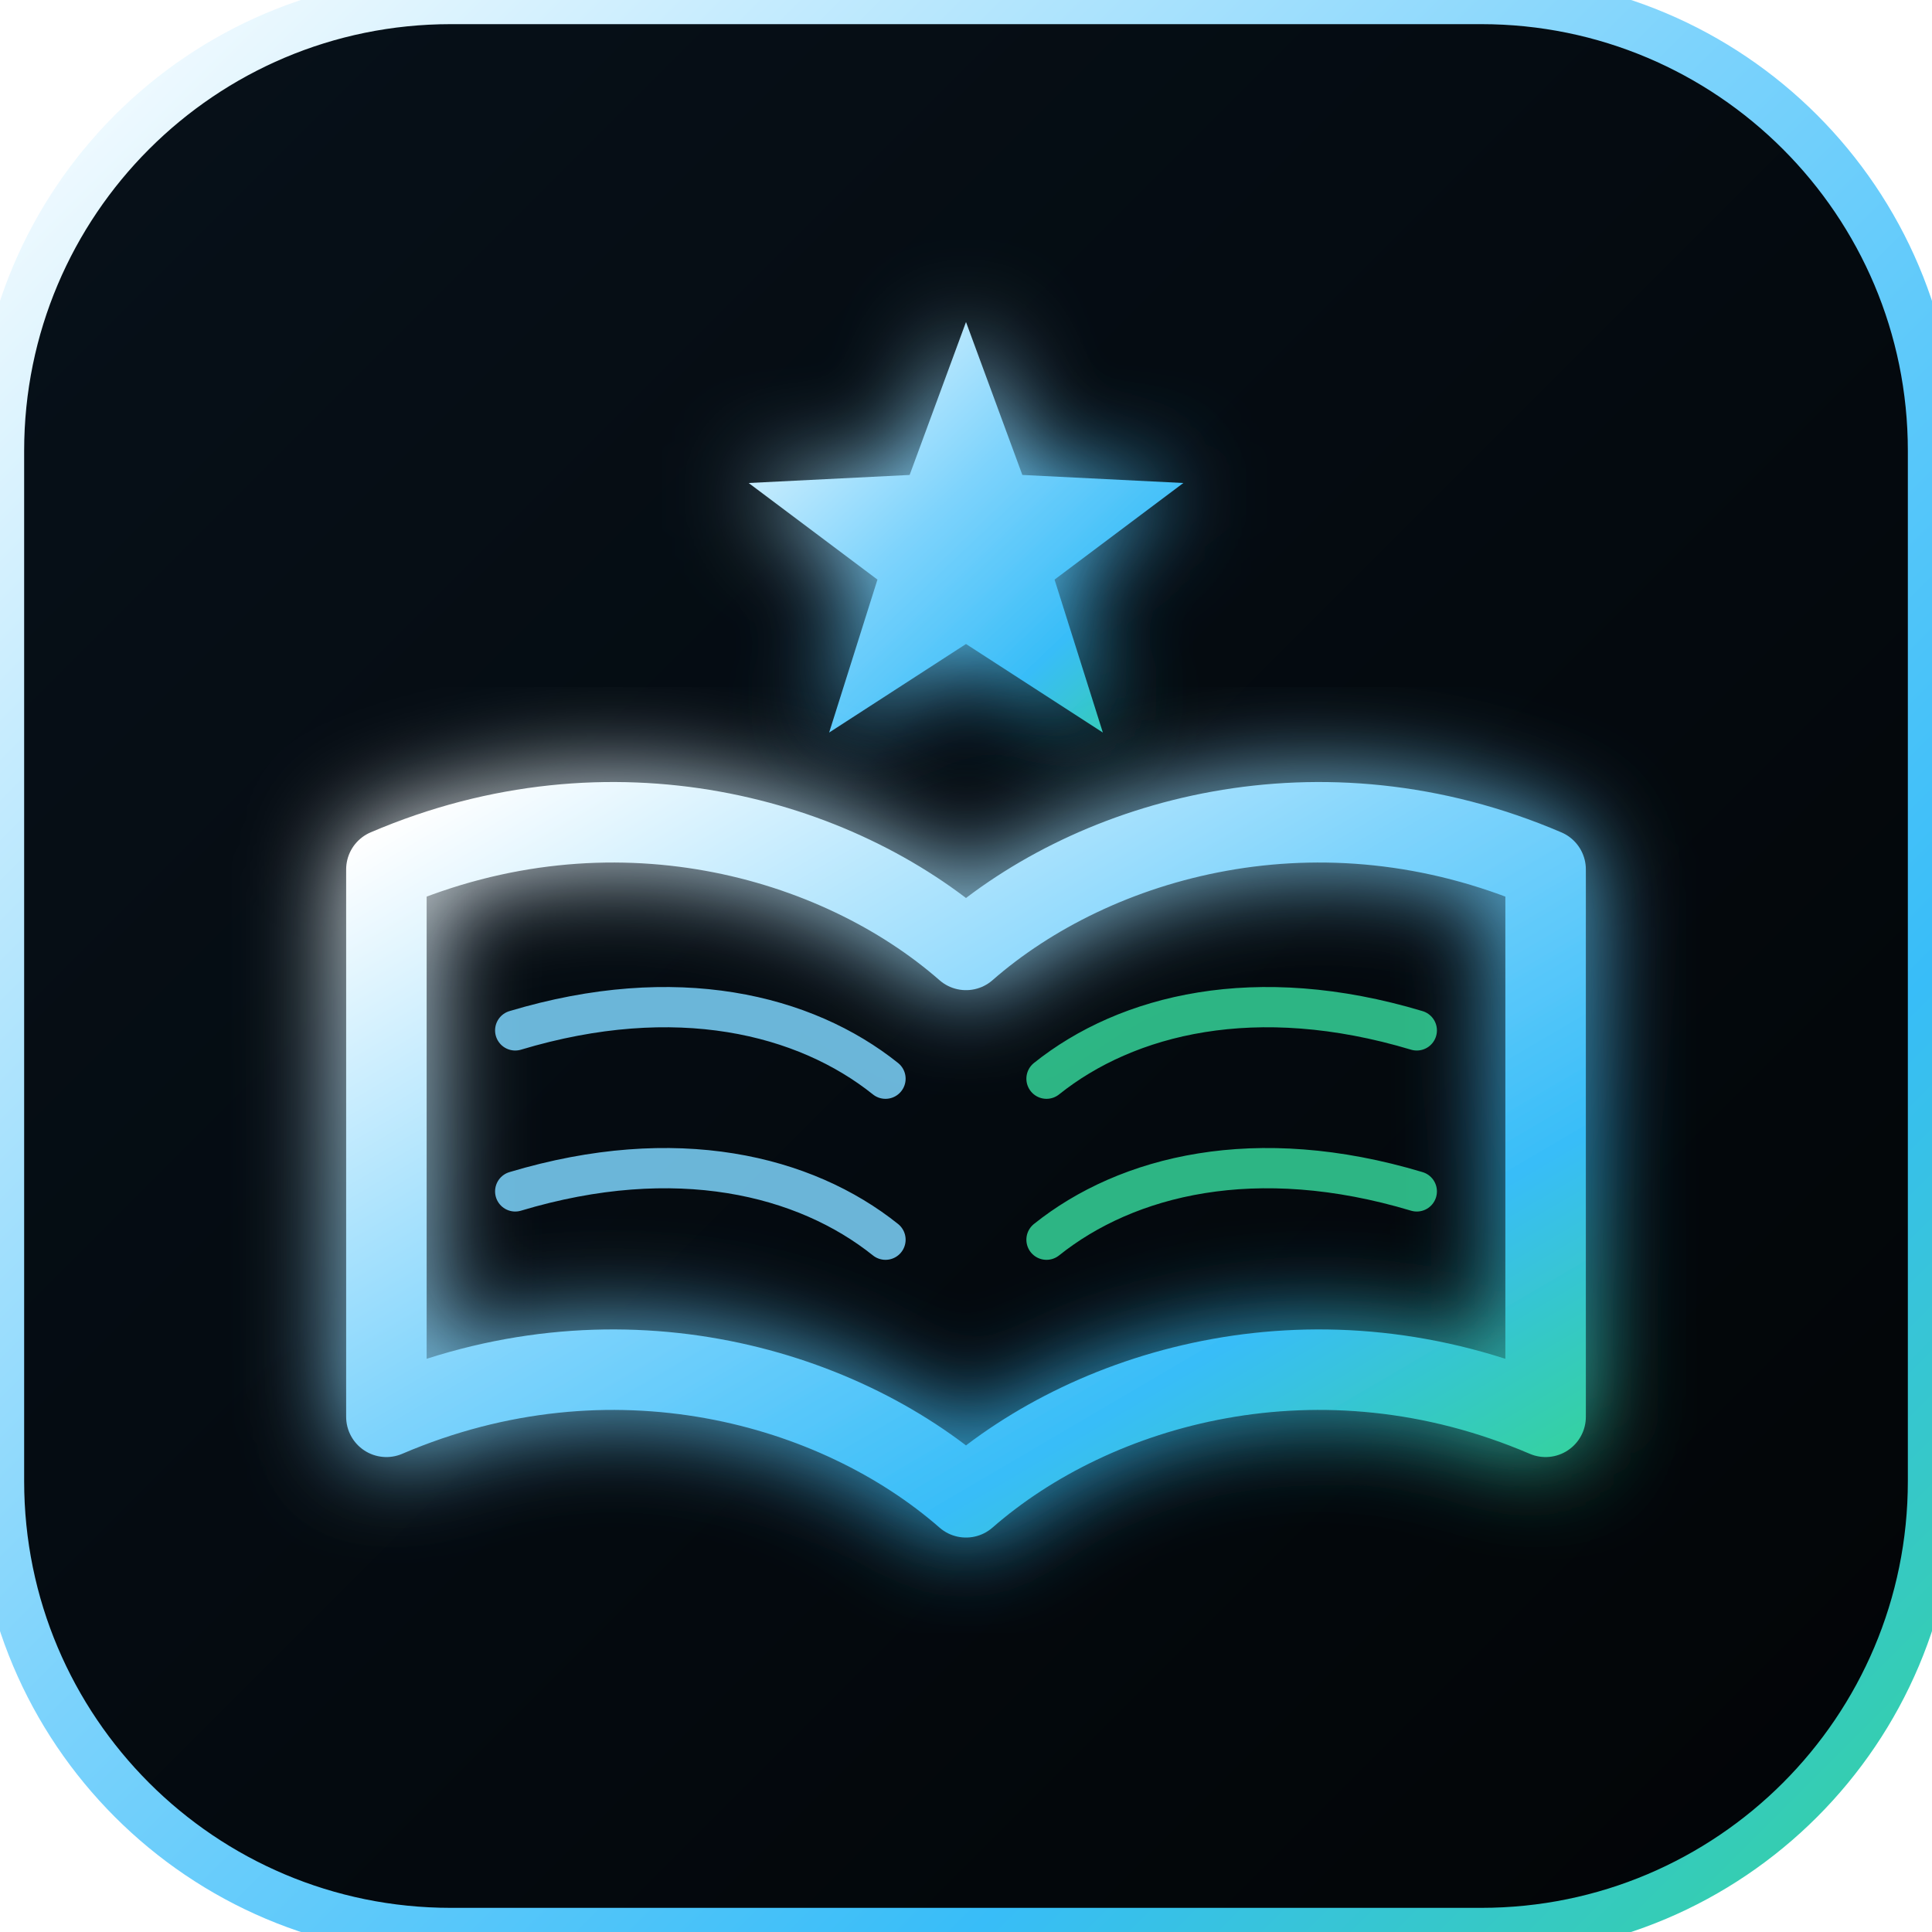
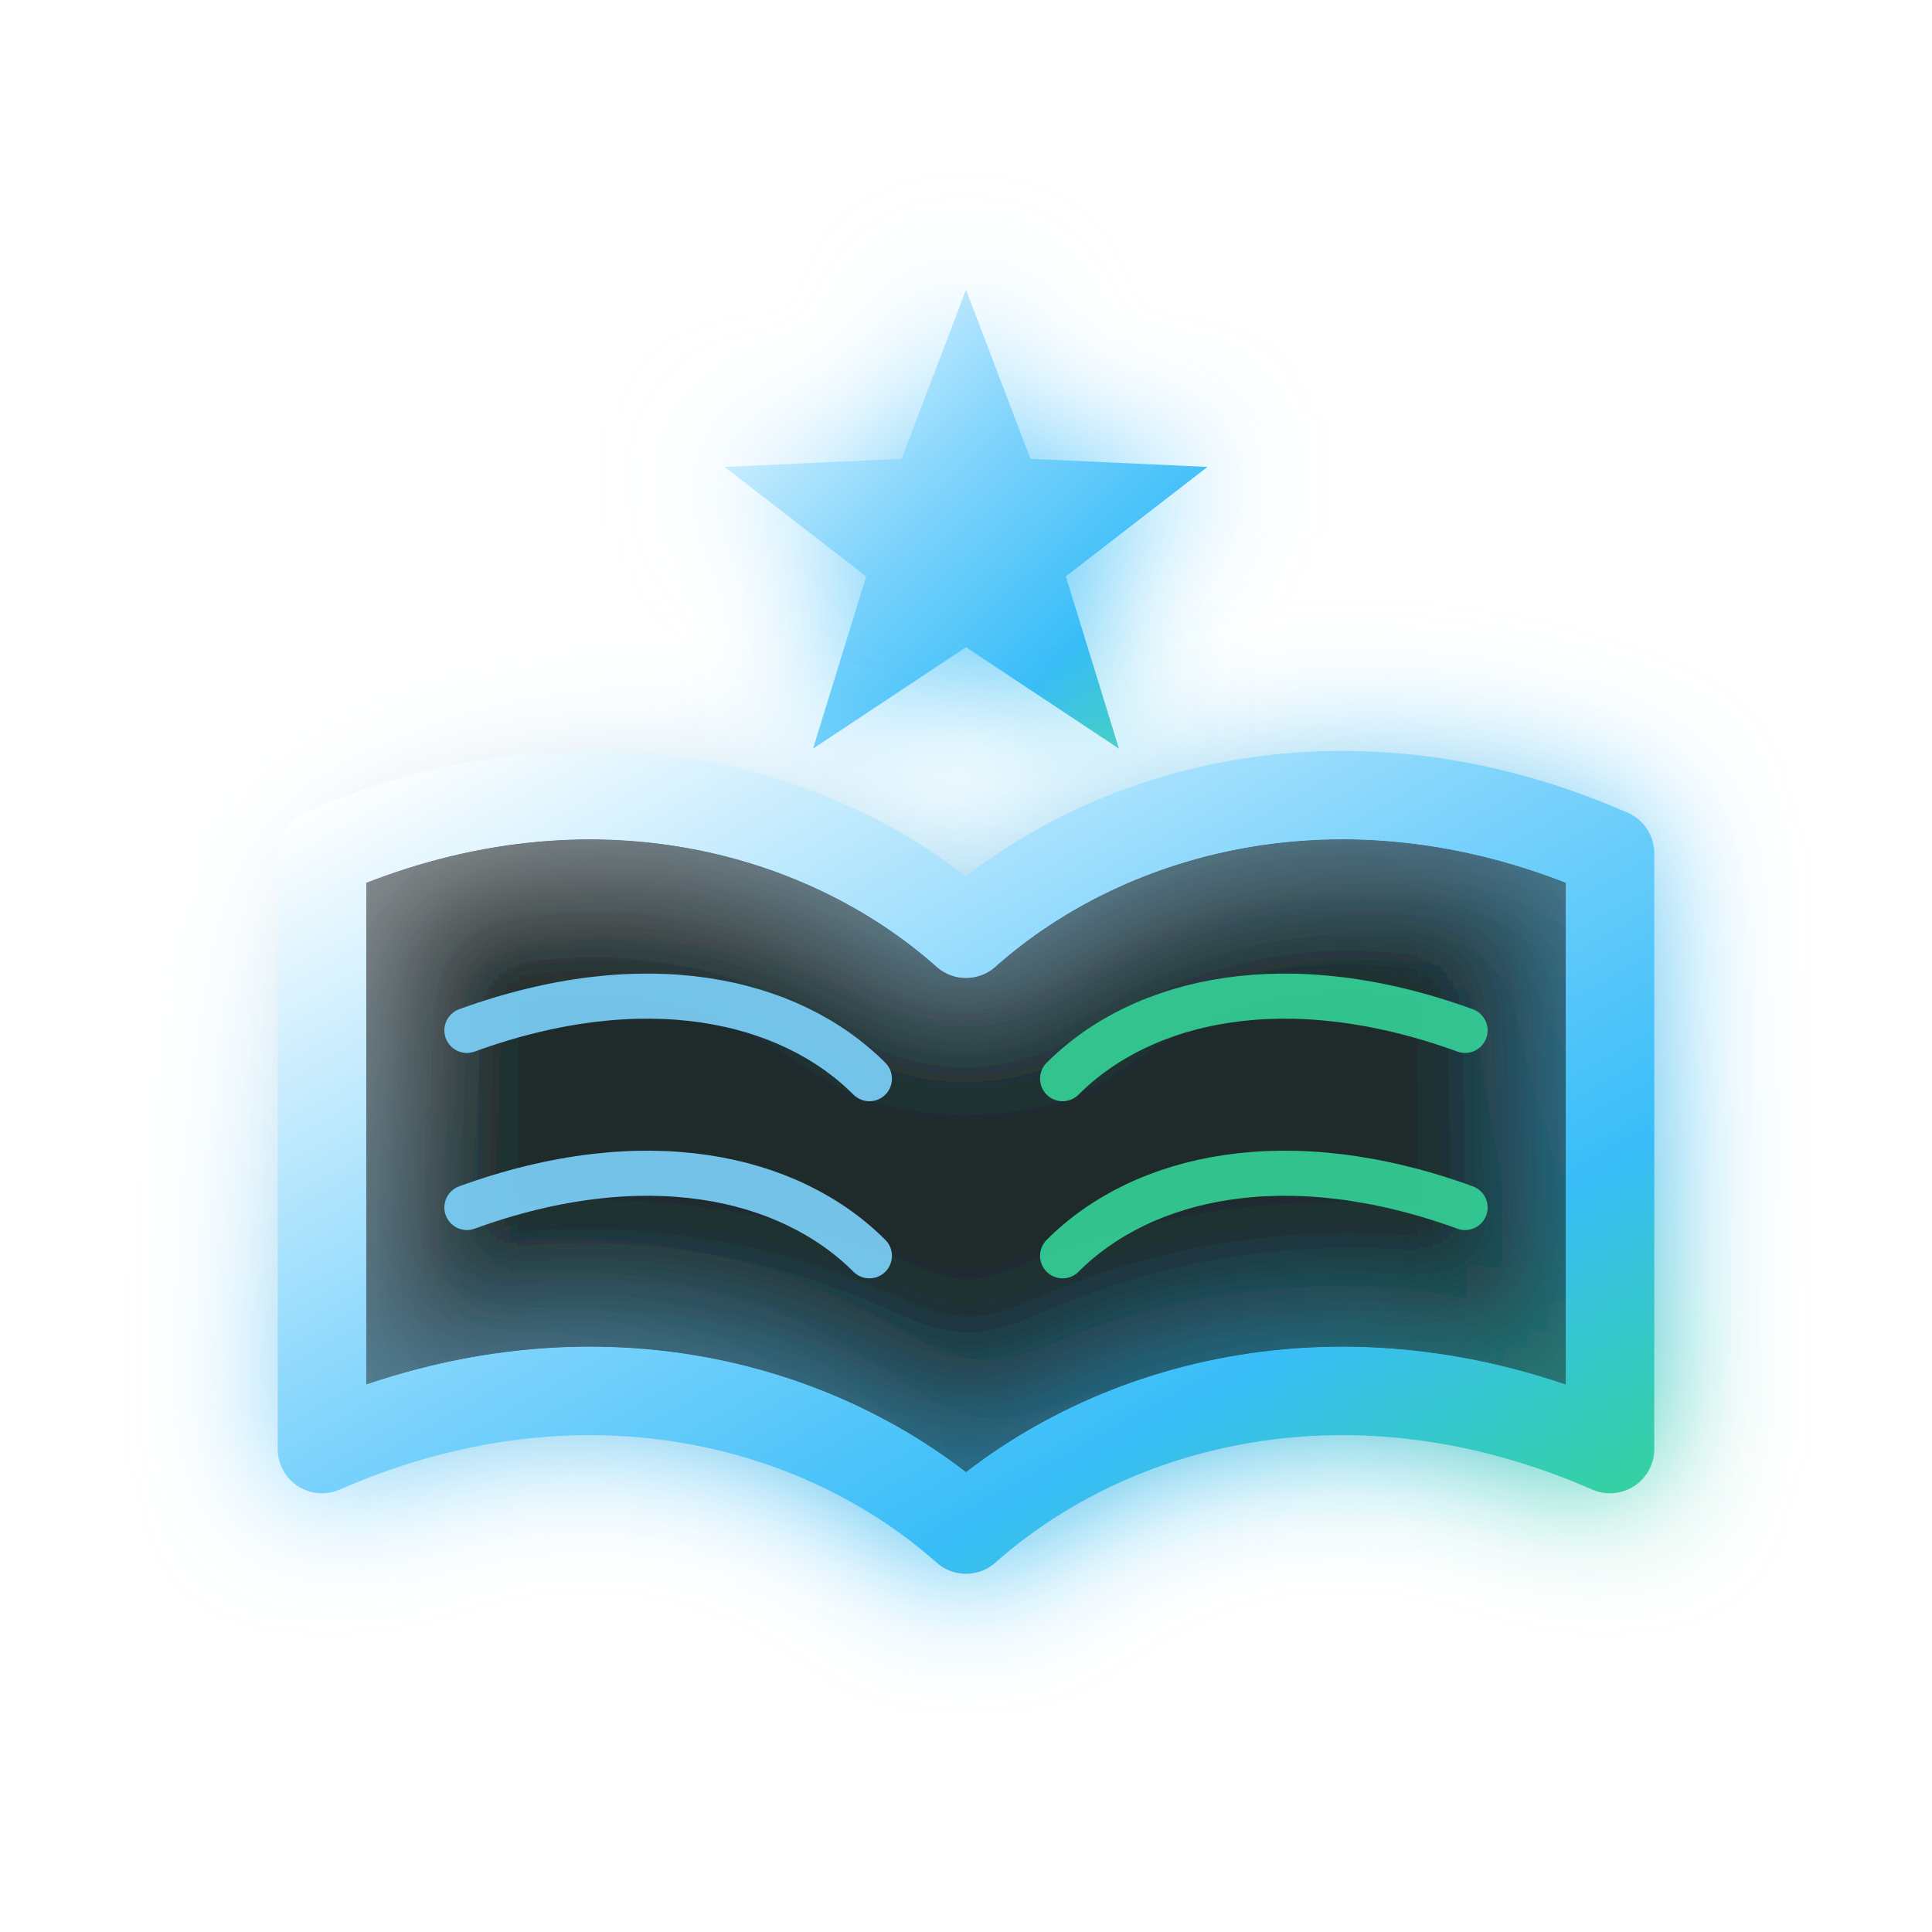
<svg xmlns="http://www.w3.org/2000/svg" viewBox="0 0 120 120">
  <defs>
-     <linearGradient id="bgGrad" x1="0%" y1="0%" x2="100%" y2="100%">
-       <stop offset="0%" stop-color="#07111a" />
-       <stop offset="100%" stop-color="#020406" />
-     </linearGradient>
    <linearGradient id="titleGrad" x1="0%" y1="0%" x2="100%" y2="100%">
      <stop offset="0%" stop-color="#ffffff" />
      <stop offset="45%" stop-color="#7dd3fc" />
      <stop offset="75%" stop-color="#38bdf8" />
      <stop offset="100%" stop-color="#34d399" />
    </linearGradient>
-     <filter id="glow" x="-20%" y="-20%" width="140%" height="140%">
-       <feGaussianBlur stdDeviation="3" result="blur" />
+     <filter id="glow" x="-30%" y="-30%" width="160%" height="160%">
+       <feGaussianBlur stdDeviation="4" result="blur" />
      <feComposite in="SourceGraphic" in2="blur" operator="over" />
    </filter>
  </defs>
-   <rect width="120" height="120" rx="28" fill="url(#bgGrad)" stroke="url(#titleGrad)" stroke-width="3" />
-   <path d="M60 20 L63.5 29.5 L73.5 30 L65.5 36 L68.5 45.5 L60 40 L51.5 45.5 L54.5 36 L46.5 30 L56.5 29.5 Z" fill="url(#titleGrad)" filter="url(#glow)" />
-   <path d="M24 54 C38 48, 52 52, 60 59 C68 52, 82 48, 96 54 L96 88 C82 82, 68 86, 60 93 C52 86, 38 82, 24 88 Z" fill="none" stroke="url(#titleGrad)" stroke-width="5" stroke-linejoin="round" filter="url(#glow)" />
-   <line x1="60" y1="59" x2="60" y2="93" stroke="url(#titleGrad)" stroke-width="4" stroke-linecap="round" />
-   <path d="M32 64 C42 61, 50 63, 55 67" fill="none" stroke="#7dd3fc" stroke-width="2.5" stroke-linecap="round" opacity="0.85" />
-   <path d="M32 74 C42 71, 50 73, 55 77" fill="none" stroke="#7dd3fc" stroke-width="2.5" stroke-linecap="round" opacity="0.85" />
-   <path d="M88 64 C78 61, 70 63, 65 67" fill="none" stroke="#34d399" stroke-width="2.5" stroke-linecap="round" opacity="0.85" />
-   <path d="M88 74 C78 71, 70 73, 65 77" fill="none" stroke="#34d399" stroke-width="2.5" stroke-linecap="round" opacity="0.85" />
+   <path d="M60 18 L64 28.5 L75 29 L66.2 35.8 L69.5 46.5 L60 40.2 L50.5 46.5 L53.8 35.8 L45 29 L56 28.5 Z" fill="url(#titleGrad)" filter="url(#glow)" />
+   <path d="M20 53 C36 46, 51 50, 60 58 C69 50, 84 46, 100 53 L100 90 C84 83, 69 87, 60 95 C51 87, 36 83, 20 90 Z" fill="rgba(4, 9, 14, 0.65)" stroke="url(#titleGrad)" stroke-width="5.5" stroke-linejoin="round" filter="url(#glow)" />
+   <line x1="60" y1="58" x2="60" y2="95" stroke="url(#titleGrad)" stroke-width="4.5" stroke-linecap="round" />
+   <path d="M29 64 C40 60, 49 62, 54 67" fill="none" stroke="#7dd3fc" stroke-width="2.8" stroke-linecap="round" opacity="0.9" />
+   <path d="M29 75 C40 71, 49 73, 54 78" fill="none" stroke="#7dd3fc" stroke-width="2.8" stroke-linecap="round" opacity="0.9" />
+   <path d="M91 64 C80 60, 71 62, 66 67" fill="none" stroke="#34d399" stroke-width="2.8" stroke-linecap="round" opacity="0.9" />
+   <path d="M91 75 C80 71, 71 73, 66 78" fill="none" stroke="#34d399" stroke-width="2.8" stroke-linecap="round" opacity="0.9" />
</svg>
